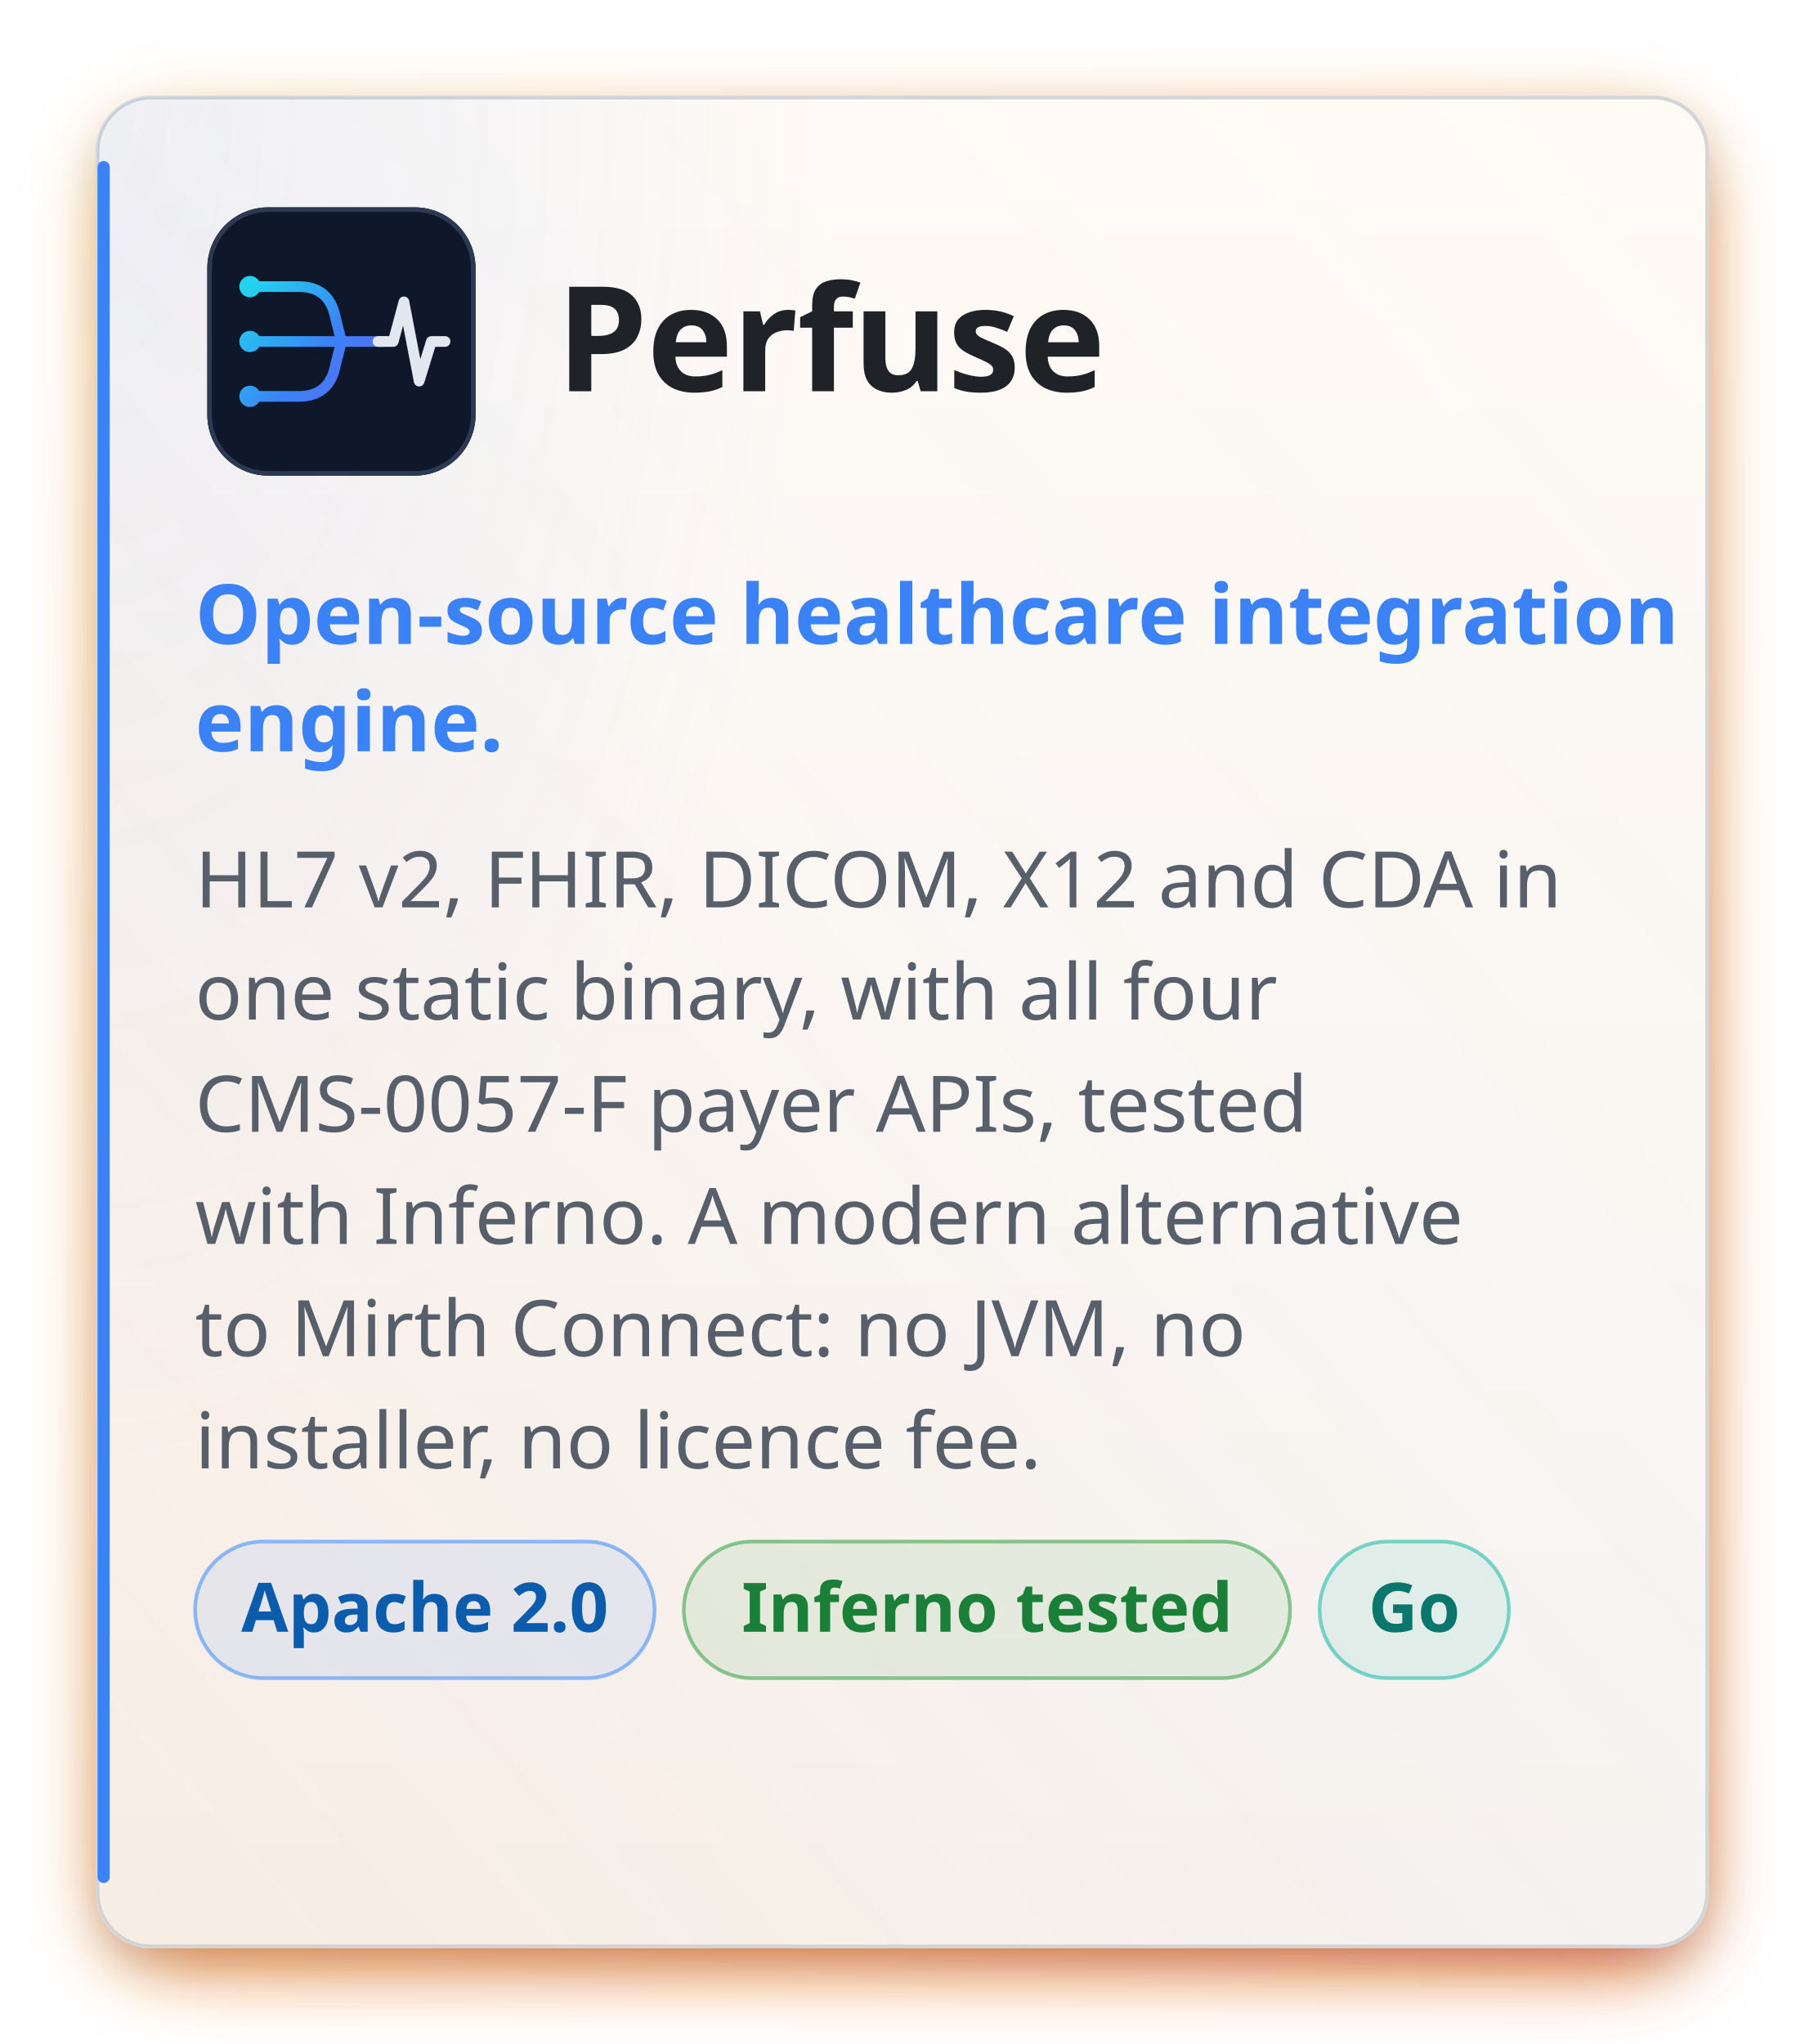
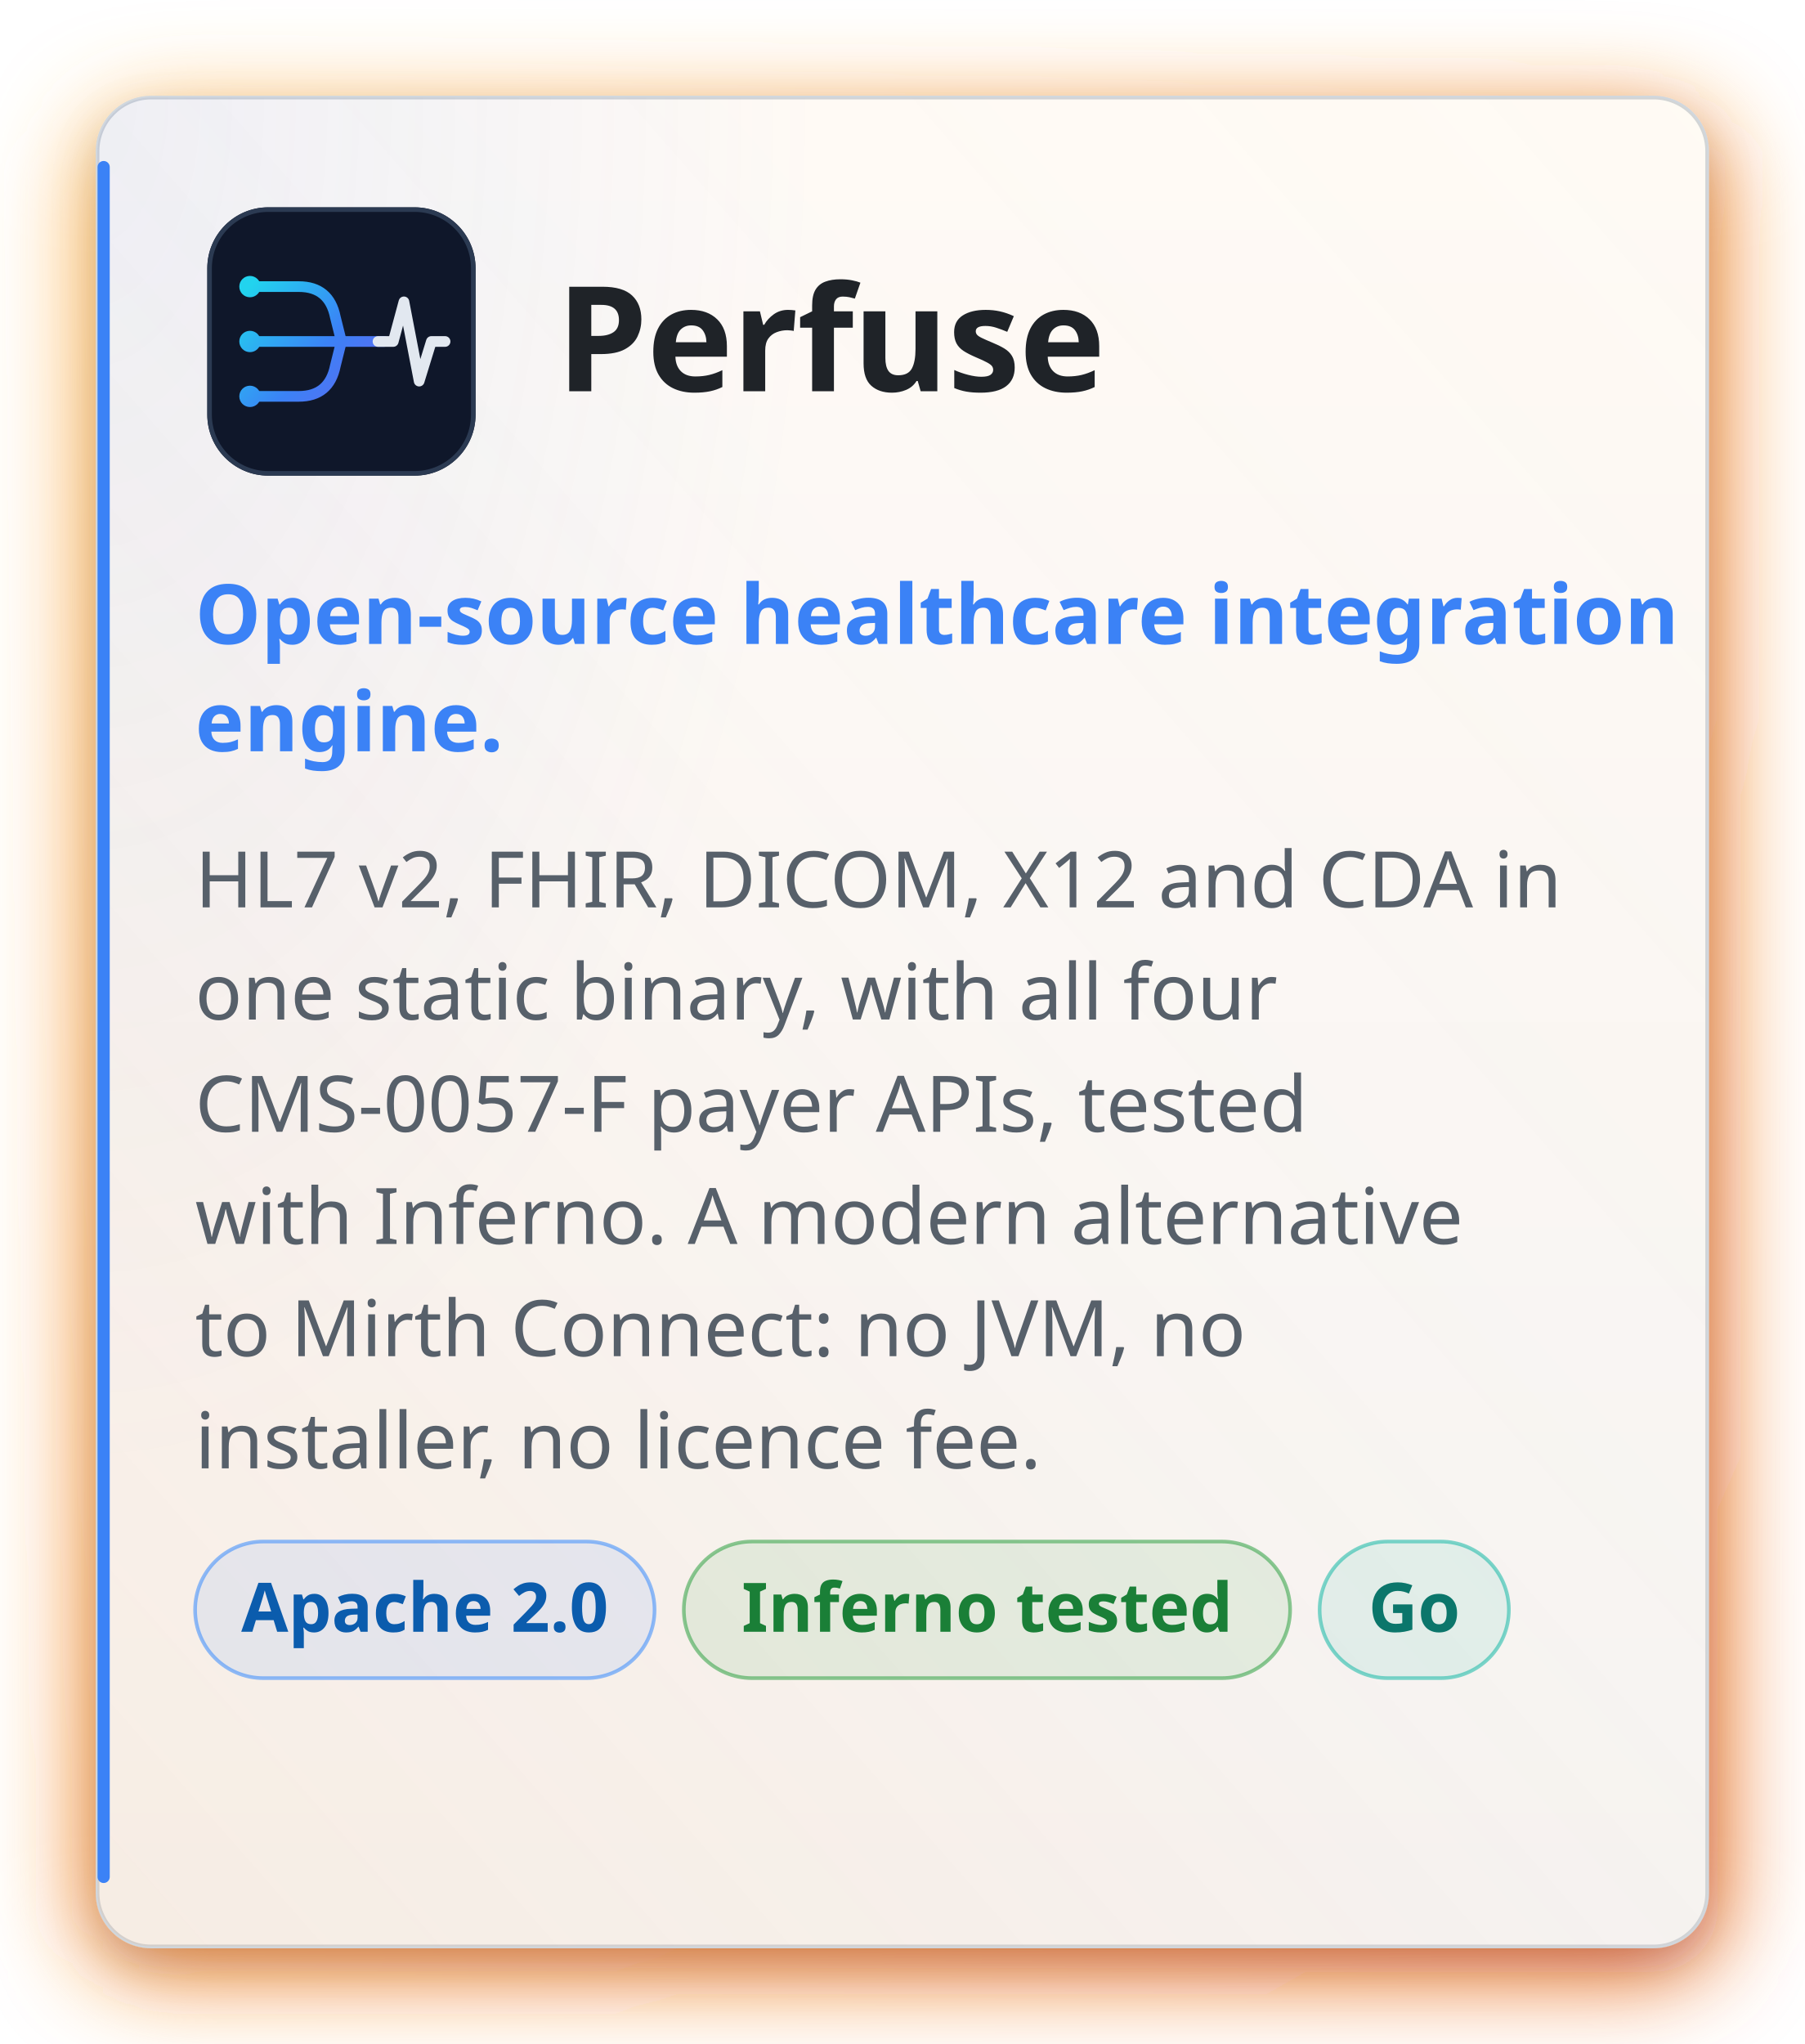
<svg xmlns="http://www.w3.org/2000/svg" viewBox="0 0 740 838" width="740" height="838" role="img" aria-label="Perfuse: Open-source healthcare integration engine.">
-   <style>@keyframes glow{0%,100%{opacity:0.15}50%{opacity:0.55}}@keyframes warm{0%,100%{opacity:0}50%{opacity:1}}.glow{animation:glow 4.8s ease-in-out infinite;animation-delay:-4.80s}.warm{animation:warm 4.8s ease-in-out infinite;animation-delay:-4.80s}@media (prefers-reduced-motion: reduce){.glow,.warm{animation:none}.glow{opacity:0.45}.warm{opacity:0.5}}</style>
+   <style>@keyframes glow{0%,100%{opacity:0.25}50%{opacity:0.7}}@keyframes warm{0%,100%{opacity:0}50%{opacity:1}}.glow{animation:glow 4.8s ease-in-out infinite;animation-delay:-4.80s}.warm{animation:warm 4.8s ease-in-out infinite;animation-delay:-4.80s}@media (prefers-reduced-motion: reduce){.glow,.warm{animation:none}.glow{opacity:0.45}.warm{opacity:0.5}}</style>
  <defs>
    <linearGradient id="cardfill" x1="0" y1="0" x2="0" y2="1">
      <stop offset="0" stop-color="#ffffff" />
      <stop offset="1" stop-color="#f6f8fa" />
    </linearGradient>
    <radialGradient id="accentglow" cx="0" cy="0" r="0.75" gradientTransform="scale(0.6 1)">
      <stop offset="0" stop-color="#3b82f6" stop-opacity="0.09" />
      <stop offset="1" stop-color="#3b82f6" stop-opacity="0" />
    </radialGradient>
    <linearGradient id="glowfill" x1="0" y1="0" x2="1" y2="1">
      <stop offset="0" stop-color="#ffb347" />
      <stop offset="0.5" stop-color="#f58220" />
      <stop offset="1" stop-color="#ea580c" />
    </linearGradient>
    <linearGradient id="warmfill" x1="0" y1="1" x2="1" y2="0">
      <stop offset="0" stop-color="#f58220" stop-opacity="0.1" />
      <stop offset="0.55" stop-color="#f58220" stop-opacity="0.04" />
      <stop offset="1" stop-color="#ffb347" stop-opacity="0.06" />
    </linearGradient>
    <filter id="soft" x="-15%" y="-15%" width="130%" height="135%">
-       <feGaussianBlur stdDeviation="16" />
+       <feGaussianBlur stdDeviation="20" />
    </filter>
    <filter id="lift" x="-5%" y="-8%" width="110%" height="125%">
      <feDropShadow dx="0" dy="8" stdDeviation="9" flood-color="#1f2328" flood-opacity="0.14" />
    </filter>
  </defs>
  <g font-family="-apple-system, 'Segoe UI', 'Noto Sans', Helvetica, Arial, sans-serif">
-     <rect class="glow" x="46" y="54" width="648" height="750" rx="26" fill="url(#glowfill)" filter="url(#soft)" />
+     <rect class="glow" x="36" y="48" width="668" height="760" rx="26" fill="url(#glowfill)" filter="url(#soft)" />
    <rect x="40" y="40" width="660" height="758" rx="22" fill="url(#cardfill)" stroke="#d0d7de" stroke-width="1.5" filter="url(#lift)" />
    <rect x="40" y="40" width="660" height="758" rx="22" fill="url(#accentglow)" />
    <rect class="warm" x="40" y="40" width="660" height="758" rx="22" fill="url(#warmfill)" />
    <rect x="40" y="66" width="5" height="706" rx="2.5" fill="#3b82f6" />
    <svg x="80" y="80" width="120" height="120" viewBox="0 0 96 96">
      <rect x="4" y="4" width="88" height="88" rx="20" fill="#0f172a" />
      <rect x="4.75" y="4.75" width="86.5" height="86.5" rx="19.25" fill="none" stroke="#2b3a52" stroke-width="1.5" />
      <defs>
        <linearGradient id="pfg" gradientUnits="userSpaceOnUse" x1="18" y1="30" x2="62" y2="66">
          <stop offset="0" stop-color="#22d3ee" />
          <stop offset=".55" stop-color="#3b82f6" />
          <stop offset="1" stop-color="#6366f1" />
        </linearGradient>
      </defs>
      <g fill="none" stroke="url(#pfg)" stroke-width="3.5" stroke-linecap="round">
        <path d="M18 30 H34 Q44 30 46 40 L48 48" />
        <path d="M18 48 H46" />
        <path d="M18 66 H34 Q44 66 46 56 L48 48" />
        <path d="M48 48 H62" />
      </g>
      <path d="M60 48 h5 l3.5 -13 l5 26 l4 -13 H82" fill="none" stroke="#e2e8f0" stroke-width="3.5" stroke-linecap="round" stroke-linejoin="round" />
      <g fill="url(#pfg)">
        <circle cx="18" cy="30" r="3.5" />
        <circle cx="18" cy="48" r="3.5" />
        <circle cx="18" cy="66" r="3.5" />
      </g>
    </svg>
    <text x="228" y="160.4" font-size="60" font-weight="800" fill="#1f2328" letter-spacing="-0.5">Perfuse</text>
    <text x="80" y="264.0" font-size="34" font-weight="600" fill="#3b82f6">Open-source healthcare integration</text>
    <text x="80" y="308.0" font-size="34" font-weight="600" fill="#3b82f6">engine.</text>
    <text x="80" y="372.0" font-size="32" fill="#57606a">HL7 v2, FHIR, DICOM, X12 and CDA in</text>
    <text x="80" y="418.0" font-size="32" fill="#57606a">one static binary, with all four</text>
    <text x="80" y="464.0" font-size="32" fill="#57606a">CMS-0057-F payer APIs, tested</text>
    <text x="80" y="510.0" font-size="32" fill="#57606a">with Inferno. A modern alternative</text>
    <text x="80" y="556.0" font-size="32" fill="#57606a">to Mirth Connect: no JVM, no</text>
    <text x="80" y="602.0" font-size="32" fill="#57606a">installer, no licence fee.</text>
    <rect x="80.0" y="632" width="188.4" height="56" rx="28.0" fill="#388bfd" fill-opacity="0.1" stroke="#388bfd" stroke-opacity="0.55" stroke-width="1.5" />
    <text x="174.2" y="669.0" font-size="28" font-weight="600" fill="#0b5cad" text-anchor="middle">Apache 2.0</text>
    <rect x="280.4" y="632" width="248.6" height="56" rx="28.0" fill="#2ea043" fill-opacity="0.1" stroke="#2ea043" stroke-opacity="0.55" stroke-width="1.5" />
    <text x="404.8" y="669.0" font-size="28" font-weight="600" fill="#1a7f37" text-anchor="middle">Inferno tested</text>
    <rect x="541.1" y="632" width="77.6" height="56" rx="28.0" fill="#14b8a6" fill-opacity="0.1" stroke="#14b8a6" stroke-opacity="0.55" stroke-width="1.5" />
    <text x="579.9" y="669.0" font-size="28" font-weight="600" fill="#0b766b" text-anchor="middle">Go</text>
  </g>
</svg>
